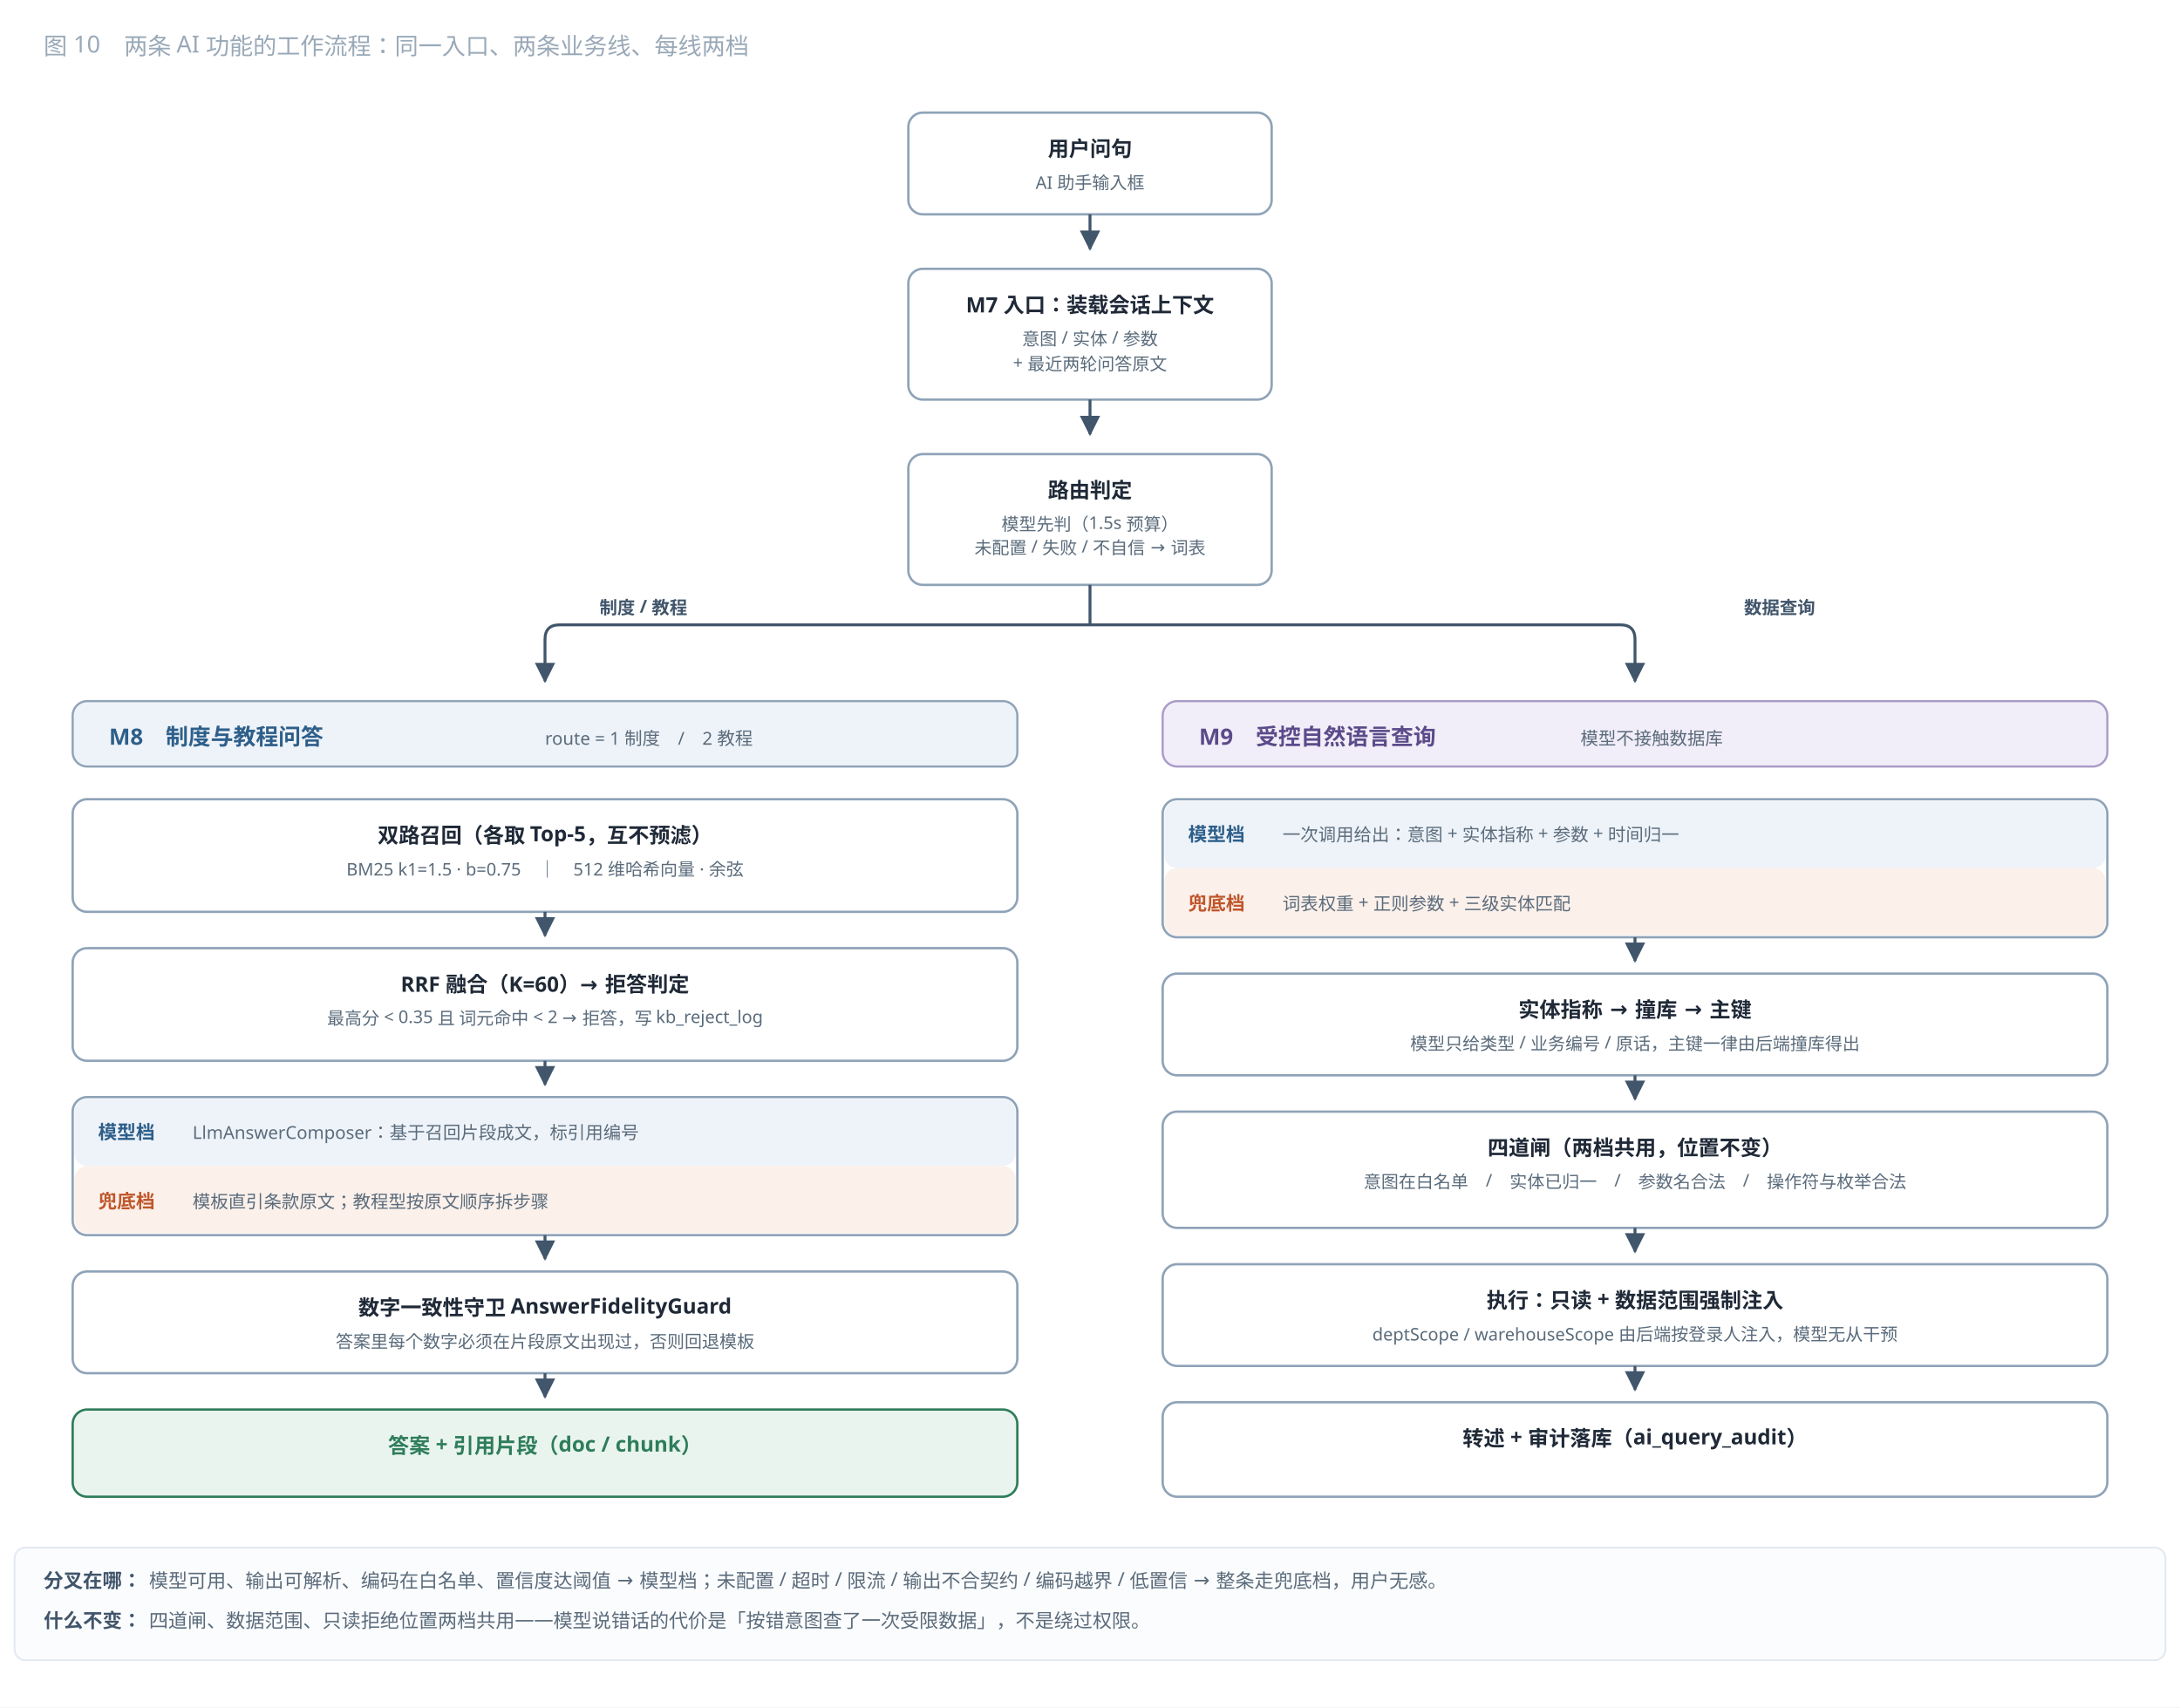
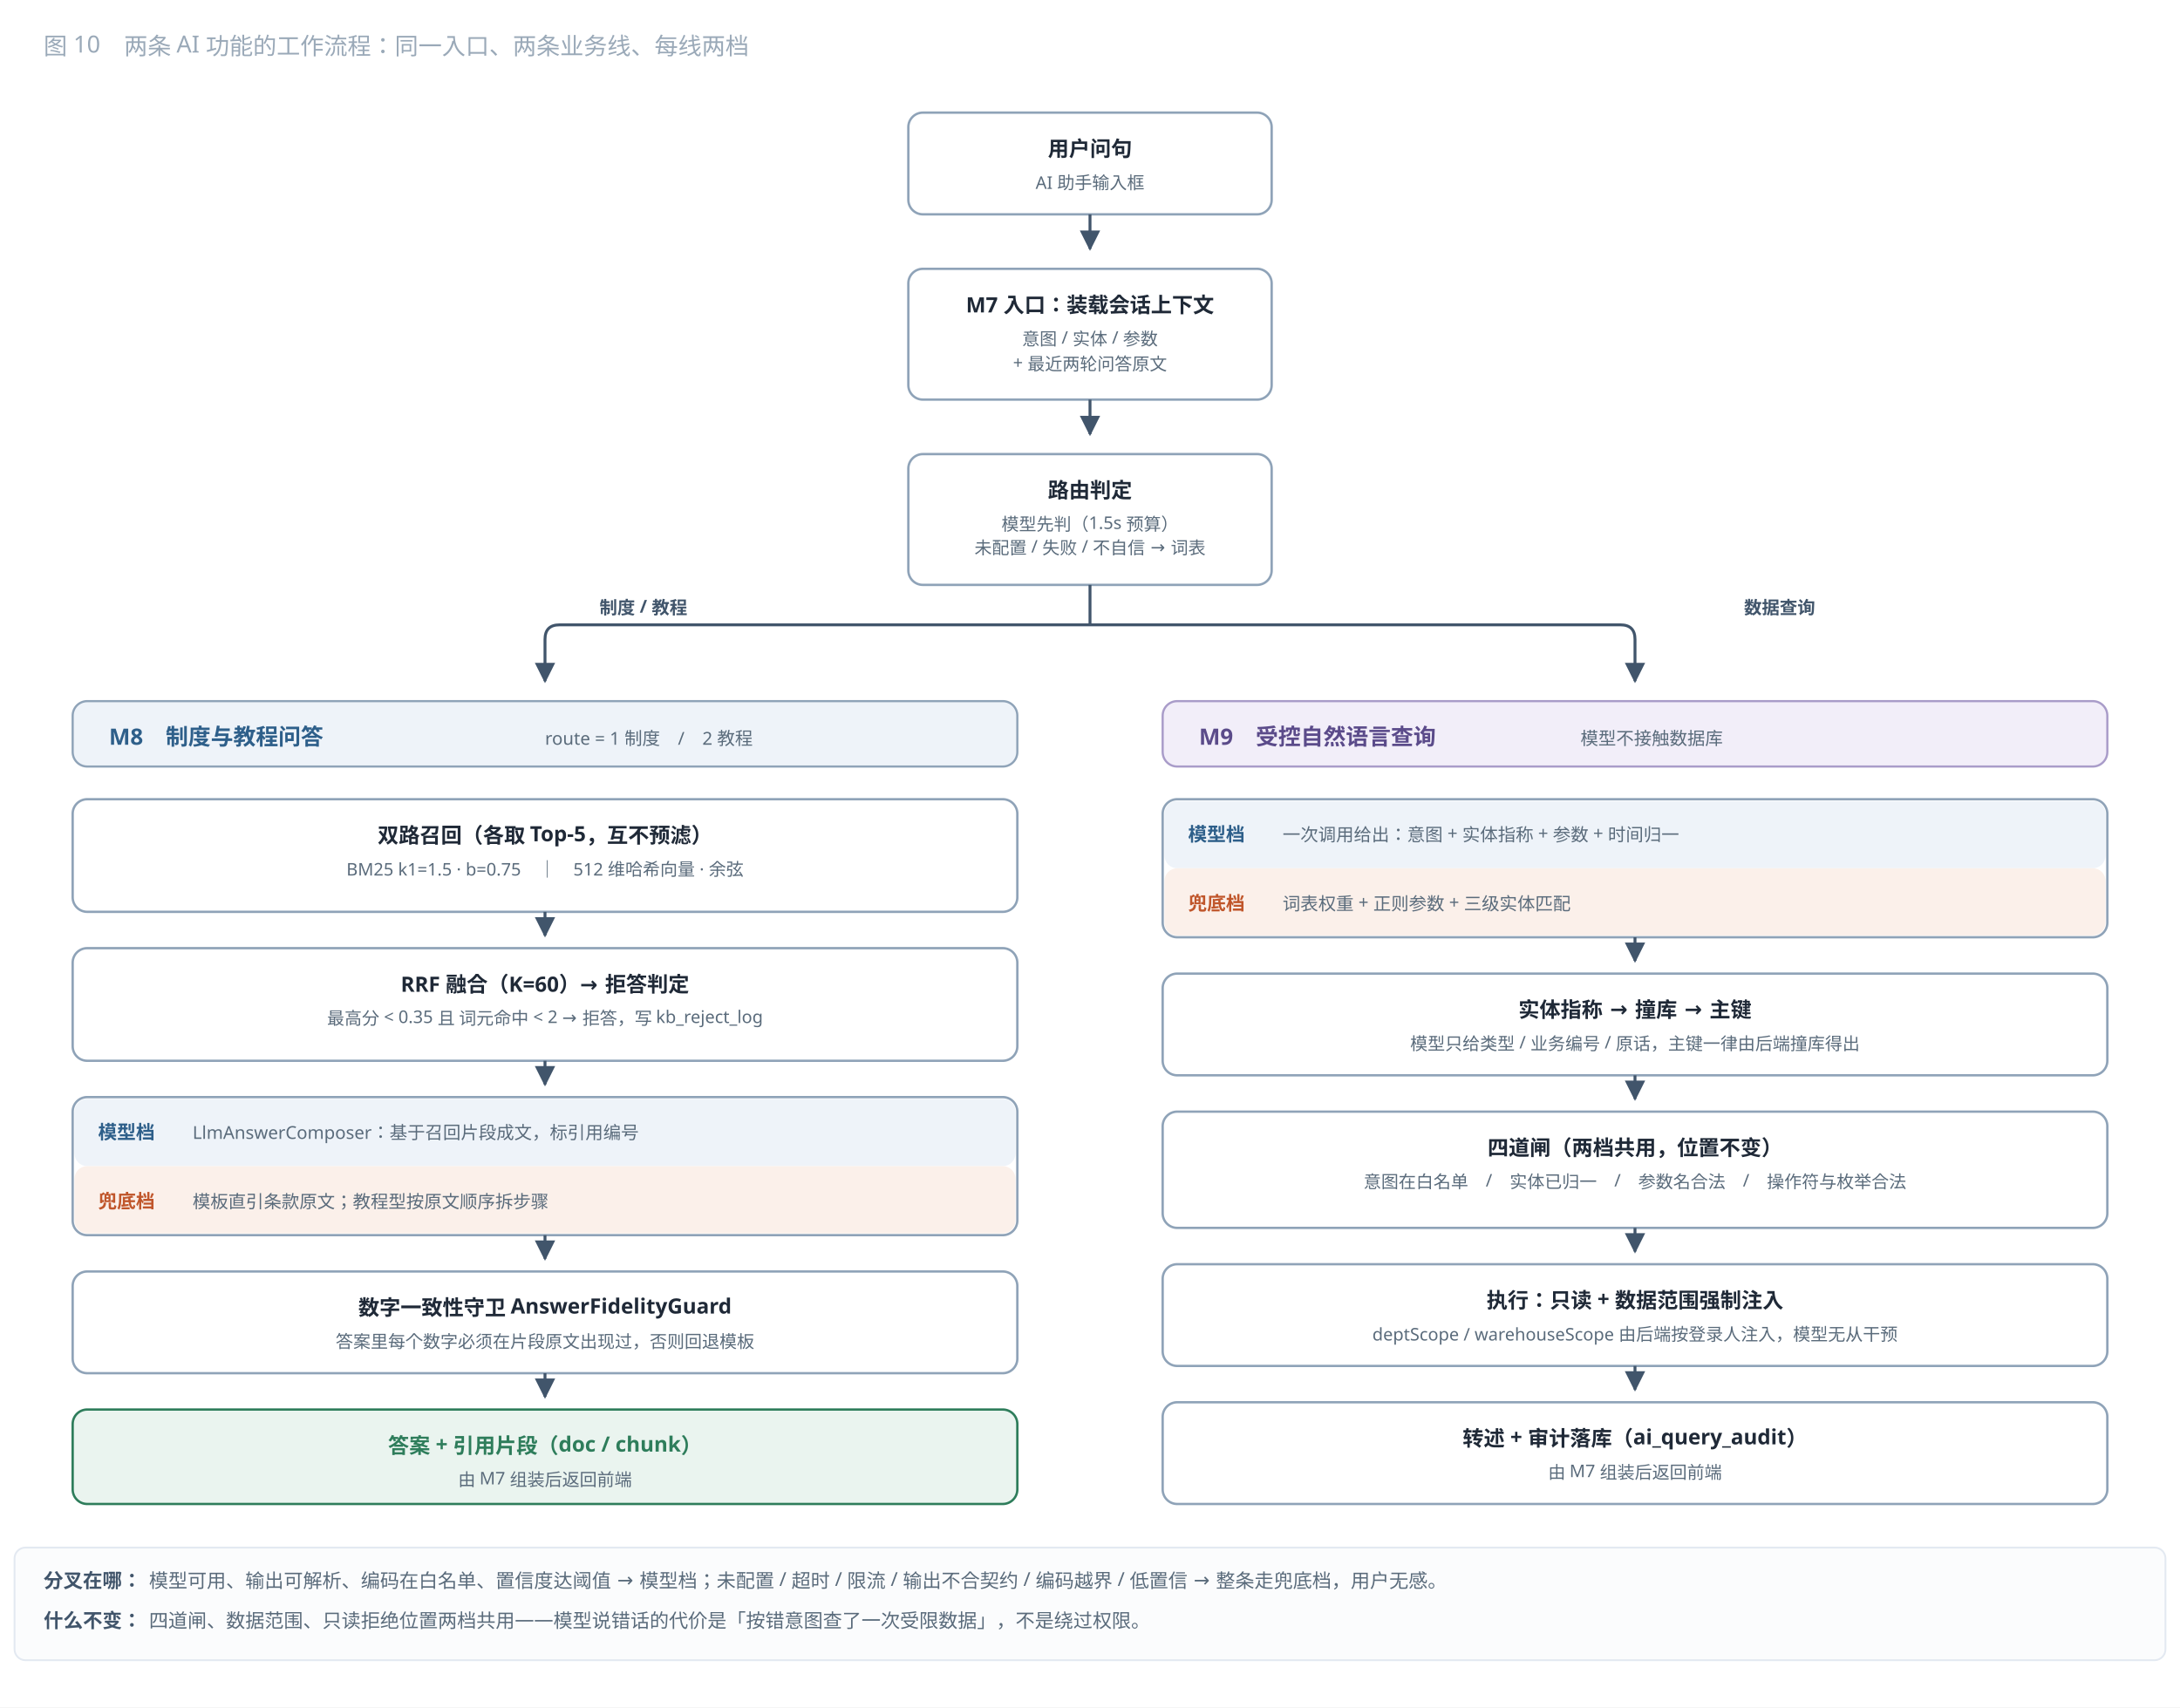
<svg xmlns="http://www.w3.org/2000/svg" width="1200" height="940" viewBox="0 0 1200 940" font-family="Microsoft YaHei, PingFang SC, Hiragino Sans GB, sans-serif">
  <defs>
    <marker id="ah" viewBox="0 0 10 10" refX="9" refY="5" markerWidth="7" markerHeight="7" orient="auto-start-reverse">
      <path d="M 0 0 L 10 5 L 0 10 z" fill="#41556b" />
    </marker>
    <marker id="ahL" viewBox="0 0 10 10" refX="9" refY="5" markerWidth="7" markerHeight="7" orient="auto-start-reverse">
      <path d="M 0 0 L 10 5 L 0 10 z" fill="#8fa3b8" />
    </marker>
    <marker id="ahR" viewBox="0 0 10 10" refX="9" refY="5" markerWidth="7" markerHeight="7" orient="auto-start-reverse">
      <path d="M 0 0 L 10 5 L 0 10 z" fill="#c0562b" />
    </marker>
  </defs>
  <rect width="1200" height="940" fill="#ffffff" />
  <text x="24.0" y="30.0" font-size="13" fill="#9aa9b8" text-anchor="start" font-weight="normal">图 10　两条 AI 功能的工作流程：同一入口、两条业务线、每线两档</text>
  <rect x="500.0" y="62.0" width="200.0" height="56.0" rx="8" fill="#ffffff" stroke="#8fa3b8" stroke-width="1.3" />
  <text x="600.0" y="86.0" font-size="11.6" fill="#1f2937" text-anchor="middle" font-weight="600">用户问句</text>
  <text x="600.0" y="104.0" font-size="9.6" fill="#5a6b7b" text-anchor="middle" font-weight="normal">AI 助手输入框</text>
  <rect x="500.0" y="148.0" width="200.0" height="72.0" rx="8" fill="#ffffff" stroke="#8fa3b8" stroke-width="1.3" />
  <text x="600.0" y="172.0" font-size="11.6" fill="#1f2937" text-anchor="middle" font-weight="600">M7 入口：装载会话上下文</text>
  <text x="600.0" y="190.0" font-size="9.6" fill="#5a6b7b" text-anchor="middle" font-weight="normal">意图 / 实体 / 参数</text>
  <text x="600.0" y="203.0" font-size="9.6" fill="#5a6b7b" text-anchor="middle" font-weight="normal">+ 最近两轮问答原文</text>
  <rect x="500.0" y="250.0" width="200.0" height="72.0" rx="8" fill="#ffffff" stroke="#8fa3b8" stroke-width="1.3" />
  <text x="600.0" y="274.0" font-size="11.6" fill="#1f2937" text-anchor="middle" font-weight="600">路由判定</text>
  <text x="600.0" y="292.0" font-size="9.6" fill="#5a6b7b" text-anchor="middle" font-weight="normal">模型先判（1.5s 预算）</text>
  <text x="600.0" y="305.0" font-size="9.6" fill="#5a6b7b" text-anchor="middle" font-weight="normal">未配置 / 失败 / 不自信 → 词表</text>
  <line x1="600.0" y1="118.0" x2="600.0" y2="137.0" stroke="#41556b" stroke-width="1.6" marker-end="url(#ah)" />
  <line x1="600.0" y1="220.0" x2="600.0" y2="239.0" stroke="#41556b" stroke-width="1.6" marker-end="url(#ah)" />
  <line x1="600.0" y1="322.0" x2="600.0" y2="344.0" stroke="#41556b" stroke-width="1.6" />
  <path d="M 600.0 344.0 L 308.0 344.0 Q 300.0 344.0 300.0 352.0 L 300.0 375.0" fill="none" stroke="#41556b" stroke-width="1.6" marker-end="url(#ah)" />
  <path d="M 600.0 344.0 L 892.0 344.0 Q 900.0 344.0 900.0 352.0 L 900.0 375.0" fill="none" stroke="#41556b" stroke-width="1.6" marker-end="url(#ah)" />
  <text x="330.0" y="338.0" font-size="9.8" fill="#41556b" text-anchor="start" font-weight="600">制度 / 教程</text>
  <text x="960.0" y="338.0" font-size="9.8" fill="#41556b" text-anchor="start" font-weight="600">数据查询</text>
  <rect x="40.0" y="386.0" width="520.0" height="36.0" rx="8" fill="#eef3f9" stroke="#8fa3b8" stroke-width="1.2" />
  <text x="60.0" y="410.0" font-size="12.4" fill="#2e5f8a" text-anchor="start" font-weight="600">M8　制度与教程问答</text>
  <text x="300.0" y="410.0" font-size="9.8" fill="#5a6b7b" text-anchor="start" font-weight="normal">route = 1 制度　/　2 教程</text>
  <rect x="40.0" y="440.0" width="520.0" height="62.0" rx="8" fill="#ffffff" stroke="#8fa3b8" stroke-width="1.3" />
  <text x="300.0" y="464.0" font-size="11.6" fill="#1f2937" text-anchor="middle" font-weight="600">双路召回（各取 Top-5，互不预滤）</text>
  <text x="300.0" y="482.0" font-size="9.6" fill="#5a6b7b" text-anchor="middle" font-weight="normal">BM25  k1=1.5 · b=0.75　｜　512 维哈希向量 · 余弦</text>
  <rect x="40.0" y="522.0" width="520.0" height="62.0" rx="8" fill="#ffffff" stroke="#8fa3b8" stroke-width="1.3" />
  <text x="300.0" y="546.0" font-size="11.6" fill="#1f2937" text-anchor="middle" font-weight="600">RRF 融合（K=60）→ 拒答判定</text>
  <text x="300.0" y="564.0" font-size="9.6" fill="#5a6b7b" text-anchor="middle" font-weight="normal">最高分 &lt; 0.35 且 词元命中 &lt; 2 → 拒答，写 kb_reject_log</text>
  <rect x="40.0" y="604.0" width="520.0" height="76.0" rx="8" fill="#ffffff" stroke="#8fa3b8" stroke-width="1.3" />
  <rect x="41.0" y="605.0" width="518.0" height="37.0" rx="7" fill="#eef3f9" stroke="none" stroke-width="0" />
  <rect x="41.0" y="642.0" width="518.0" height="37.0" rx="7" fill="#fbf0ea" stroke="none" stroke-width="0" />
  <text x="54.0" y="627.0" font-size="10.4" fill="#2e5f8a" text-anchor="start" font-weight="600">模型档</text>
  <text x="54.0" y="665.0" font-size="10.4" fill="#c0562b" text-anchor="start" font-weight="600">兜底档</text>
  <text x="106.0" y="627.0" font-size="9.8" fill="#5a6b7b" text-anchor="start" font-weight="normal">LlmAnswerComposer：基于召回片段成文，标引用编号</text>
  <text x="106.0" y="665.0" font-size="9.8" fill="#5a6b7b" text-anchor="start" font-weight="normal">模板直引条款原文；教程型按原文顺序拆步骤</text>
  <rect x="40.0" y="700.0" width="520.0" height="56.0" rx="8" fill="#ffffff" stroke="#8fa3b8" stroke-width="1.3" />
  <text x="300.0" y="724.0" font-size="11.6" fill="#1f2937" text-anchor="middle" font-weight="600">数字一致性守卫 AnswerFidelityGuard</text>
  <text x="300.0" y="742.0" font-size="9.6" fill="#5a6b7b" text-anchor="middle" font-weight="normal">答案里每个数字必须在片段原文出现过，否则回退模板</text>
-   <rect x="40.0" y="776.0" width="520.0" height="48.0" rx="8" fill="#eaf4ef" stroke="#2e7d5b" stroke-width="1.3" />
+   <rect x="40.0" y="776.0" width="520.0" height="52.0" rx="8" fill="#eaf4ef" stroke="#2e7d5b" stroke-width="1.3" />
  <text x="300.0" y="800.0" font-size="11.6" fill="#2e7d5b" text-anchor="middle" font-weight="600">答案 + 引用片段（doc / chunk）</text>
+   <text x="300.0" y="818.0" font-size="9.6" fill="#5a6b7b" text-anchor="middle" font-weight="normal">由 M7 组装后返回前端</text>
  <line x1="300.0" y1="502.0" x2="300.0" y2="515.0" stroke="#41556b" stroke-width="1.6" marker-end="url(#ah)" />
  <line x1="300.0" y1="584.0" x2="300.0" y2="597.0" stroke="#41556b" stroke-width="1.6" marker-end="url(#ah)" />
  <line x1="300.0" y1="680.0" x2="300.0" y2="693.0" stroke="#41556b" stroke-width="1.6" marker-end="url(#ah)" />
  <line x1="300.0" y1="756.0" x2="300.0" y2="769.0" stroke="#41556b" stroke-width="1.6" marker-end="url(#ah)" />
  <rect x="640.0" y="386.0" width="520.0" height="36.0" rx="8" fill="#f2eef9" stroke="#a99cc9" stroke-width="1.2" />
  <text x="660.0" y="410.0" font-size="12.4" fill="#5b4b8a" text-anchor="start" font-weight="600">M9　受控自然语言查询</text>
  <text x="870.0" y="410.0" font-size="9.8" fill="#5a6b7b" text-anchor="start" font-weight="normal">模型不接触数据库</text>
  <rect x="640.0" y="440.0" width="520.0" height="76.0" rx="8" fill="#ffffff" stroke="#8fa3b8" stroke-width="1.3" />
  <rect x="641.0" y="441.0" width="518.0" height="37.0" rx="7" fill="#eef3f9" stroke="none" stroke-width="0" />
  <rect x="641.0" y="478.0" width="518.0" height="37.0" rx="7" fill="#fbf0ea" stroke="none" stroke-width="0" />
  <text x="654.0" y="463.0" font-size="10.4" fill="#2e5f8a" text-anchor="start" font-weight="600">模型档</text>
  <text x="654.0" y="501.0" font-size="10.4" fill="#c0562b" text-anchor="start" font-weight="600">兜底档</text>
  <text x="706.0" y="463.0" font-size="9.8" fill="#5a6b7b" text-anchor="start" font-weight="normal">一次调用给出：意图 + 实体指称 + 参数 + 时间归一</text>
  <text x="706.0" y="501.0" font-size="9.8" fill="#5a6b7b" text-anchor="start" font-weight="normal">词表权重 + 正则参数 + 三级实体匹配</text>
  <rect x="640.0" y="536.0" width="520.0" height="56.0" rx="8" fill="#ffffff" stroke="#8fa3b8" stroke-width="1.3" />
  <text x="900.0" y="560.0" font-size="11.6" fill="#1f2937" text-anchor="middle" font-weight="600">实体指称 → 撞库 → 主键</text>
  <text x="900.0" y="578.0" font-size="9.6" fill="#5a6b7b" text-anchor="middle" font-weight="normal">模型只给类型 / 业务编号 / 原话，主键一律由后端撞库得出</text>
  <rect x="640.0" y="612.0" width="520.0" height="64.0" rx="8" fill="#ffffff" stroke="#8fa3b8" stroke-width="1.3" />
  <text x="900.0" y="636.0" font-size="11.6" fill="#1f2937" text-anchor="middle" font-weight="600">四道闸（两档共用，位置不变）</text>
  <text x="900.0" y="654.0" font-size="9.6" fill="#5a6b7b" text-anchor="middle" font-weight="normal">意图在白名单　/　实体已归一　/　参数名合法　/　操作符与枚举合法</text>
  <rect x="640.0" y="696.0" width="520.0" height="56.0" rx="8" fill="#ffffff" stroke="#8fa3b8" stroke-width="1.3" />
  <text x="900.0" y="720.0" font-size="11.6" fill="#1f2937" text-anchor="middle" font-weight="600">执行：只读 + 数据范围强制注入</text>
  <text x="900.0" y="738.0" font-size="9.6" fill="#5a6b7b" text-anchor="middle" font-weight="normal">deptScope / warehouseScope 由后端按登录人注入，模型无从干预</text>
-   <rect x="640.0" y="772.0" width="520.0" height="52.0" rx="8" fill="#ffffff" stroke="#8fa3b8" stroke-width="1.3" />
+   <rect x="640.0" y="772.0" width="520.0" height="56.0" rx="8" fill="#ffffff" stroke="#8fa3b8" stroke-width="1.3" />
  <text x="900.0" y="796.0" font-size="11.6" fill="#1f2937" text-anchor="middle" font-weight="600">转述 + 审计落库（ai_query_audit）</text>
+   <text x="900.0" y="814.0" font-size="9.6" fill="#5a6b7b" text-anchor="middle" font-weight="normal">由 M7 组装后返回前端</text>
  <line x1="900.0" y1="516.0" x2="900.0" y2="529.0" stroke="#41556b" stroke-width="1.6" marker-end="url(#ah)" />
  <line x1="900.0" y1="592.0" x2="900.0" y2="605.0" stroke="#41556b" stroke-width="1.6" marker-end="url(#ah)" />
  <line x1="900.0" y1="676.0" x2="900.0" y2="689.0" stroke="#41556b" stroke-width="1.6" marker-end="url(#ah)" />
  <line x1="900.0" y1="752.0" x2="900.0" y2="765.0" stroke="#41556b" stroke-width="1.6" marker-end="url(#ah)" />
  <rect x="8.0" y="852.0" width="1184.0" height="62.0" rx="6" fill="#fbfcfd" stroke="#e3e9f1" stroke-width="1" />
  <text x="24.0" y="874.0" font-size="10.8" fill="#41556b" text-anchor="start" font-weight="600">分叉在哪：</text>
  <text x="82.0" y="874.0" font-size="10.6" fill="#5a6b7b" text-anchor="start" font-weight="normal">模型可用、输出可解析、编码在白名单、置信度达阈值 → 模型档；未配置 / 超时 / 限流 / 输出不合契约 / 编码越界 / 低置信 → 整条走兜底档，用户无感。</text>
  <text x="24.0" y="896.0" font-size="10.8" fill="#41556b" text-anchor="start" font-weight="600">什么不变：</text>
  <text x="82.0" y="896.0" font-size="10.6" fill="#5a6b7b" text-anchor="start" font-weight="normal">四道闸、数据范围、只读拒绝位置两档共用——模型说错话的代价是「按错意图查了一次受限数据」，不是绕过权限。</text>
</svg>
